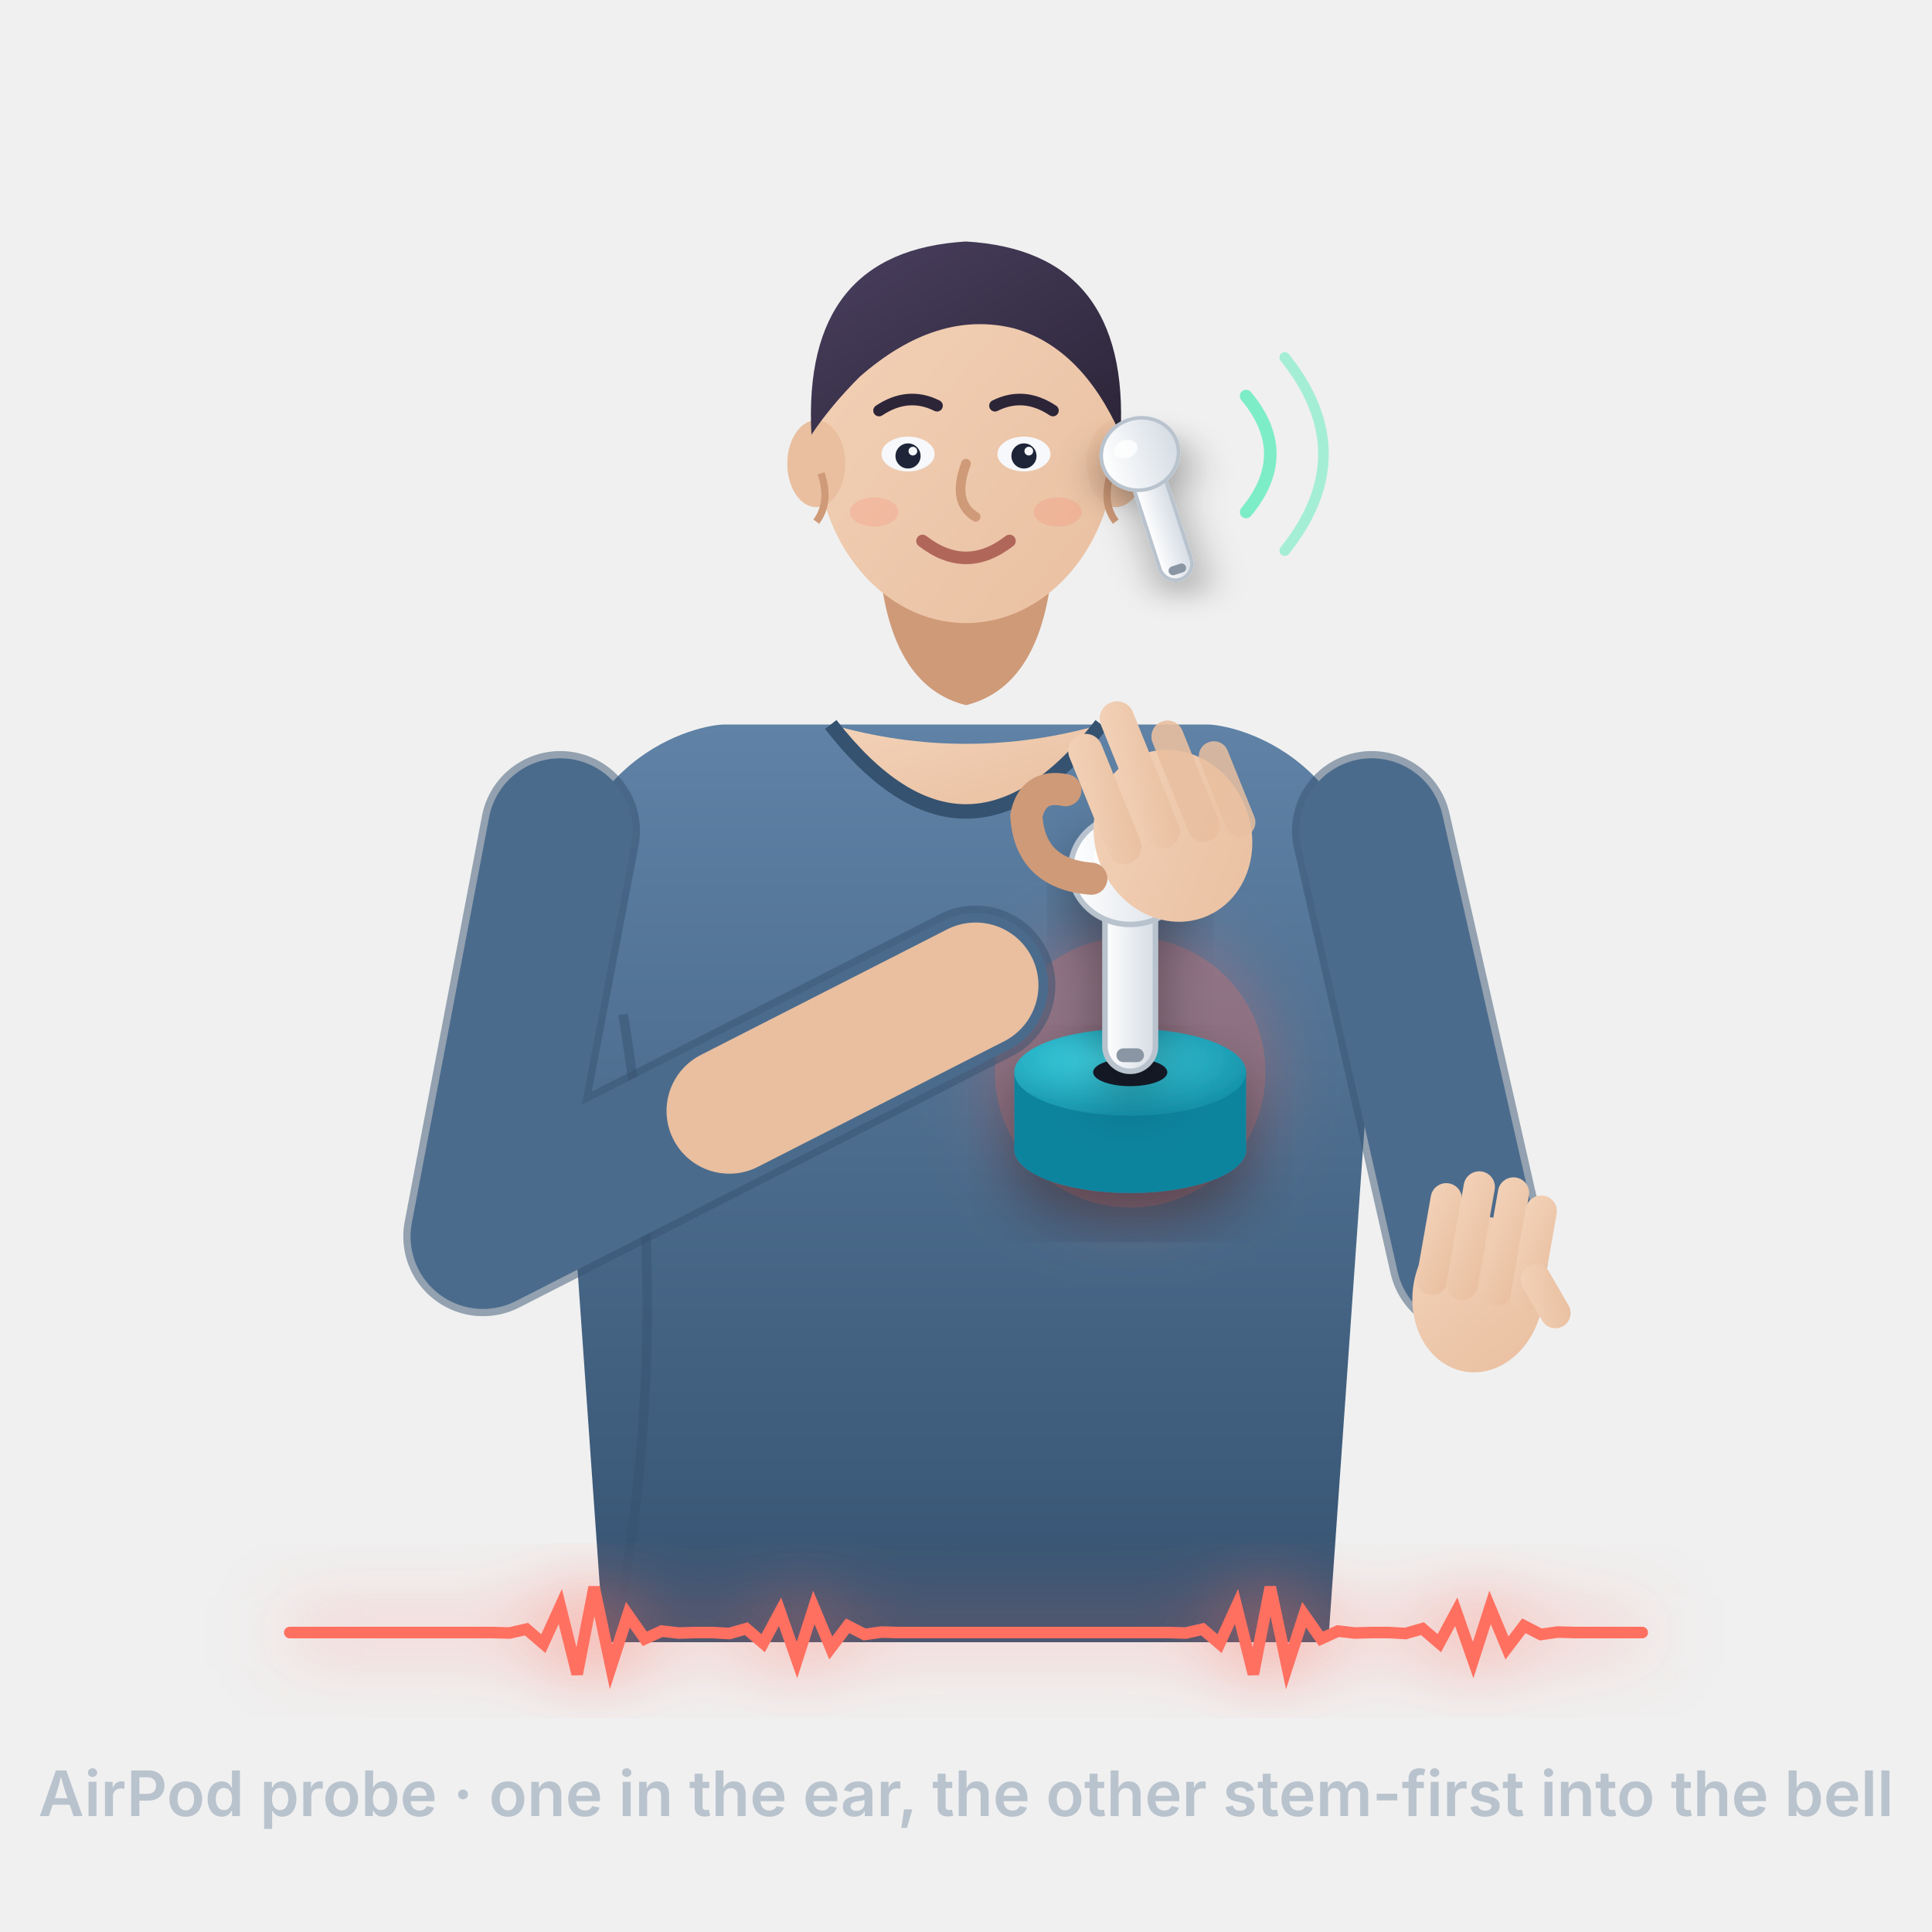
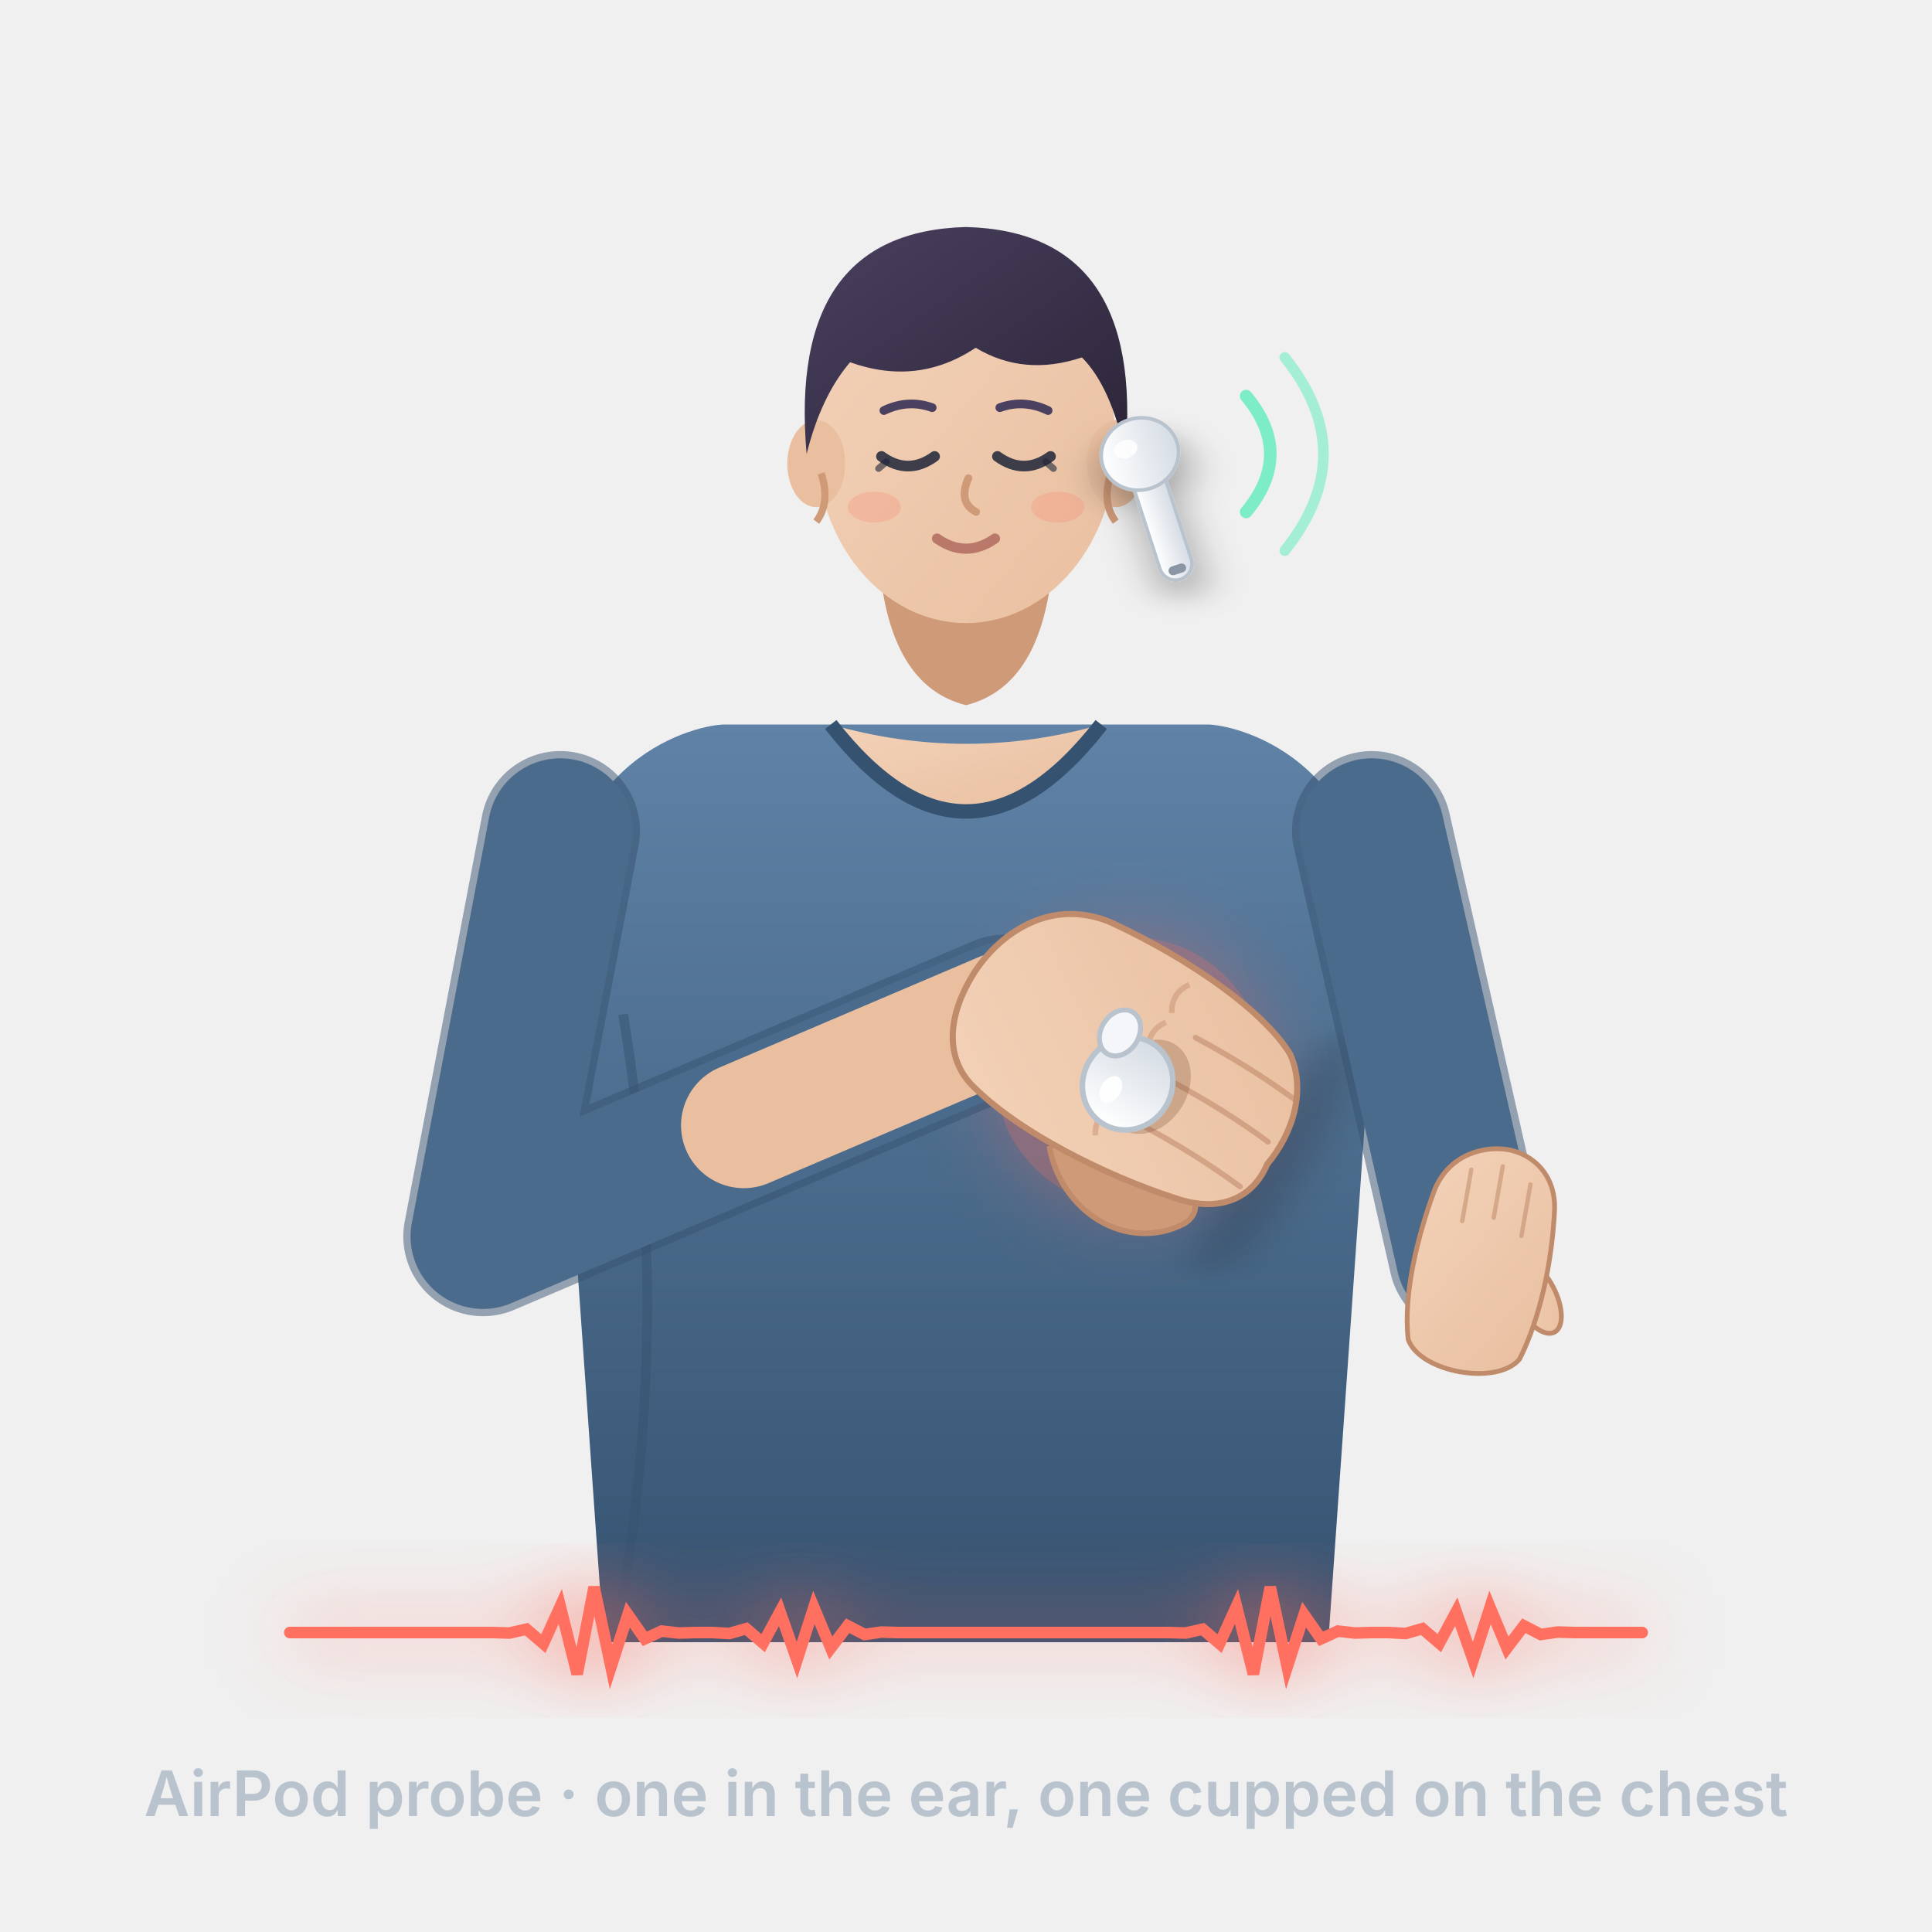
<svg xmlns="http://www.w3.org/2000/svg" viewBox="0 0 400 400" width="400" height="400">
  <defs>
    <filter id="glow" x="-50%" y="-50%" width="200%" height="200%">
      <feGaussianBlur stdDeviation="8" result="b" />
      <feMerge>
        <feMergeNode in="b" />
        <feMergeNode in="SourceGraphic" />
      </feMerge>
    </filter>
    <filter id="soft" x="-50%" y="-50%" width="200%" height="200%">
      <feGaussianBlur stdDeviation="3" />
    </filter>
    <filter id="shadow" x="-20%" y="-20%" width="140%" height="150%">
      <feDropShadow dx="0" dy="6" stdDeviation="6" flood-color="#000" flood-opacity="0.35" />
    </filter>
    <linearGradient id="skin" x1="0" y1="0" x2="1" y2="1">
      <stop offset="0" stop-color="#F3D2B8" />
      <stop offset="1" stop-color="#E9BFA0" />
    </linearGradient>
    <linearGradient id="skinSide" x1="0" y1="0" x2="1" y2="0">
      <stop offset="0" stop-color="#E9BFA0" />
      <stop offset="1" stop-color="#CF9A78" />
    </linearGradient>
    <linearGradient id="shirt" x1="0" y1="0" x2="0" y2="1">
      <stop offset="0" stop-color="#5F82A6" />
      <stop offset="1" stop-color="#355270" />
    </linearGradient>
    <linearGradient id="hair" x1="0" y1="0" x2="1" y2="1">
      <stop offset="0" stop-color="#4A4060" />
      <stop offset="1" stop-color="#2C2538" />
    </linearGradient>
    <linearGradient id="teal" x1="0" y1="0" x2="1" y2="1">
      <stop offset="0" stop-color="#40D6E6" />
      <stop offset="1" stop-color="#0D849E" />
    </linearGradient>
    <linearGradient id="coral" x1="0" y1="0" x2="1" y2="1">
      <stop offset="0" stop-color="#FF7061" />
      <stop offset="1" stop-color="#C7333D" />
    </linearGradient>
    <linearGradient id="screen" x1="0" y1="0" x2="0" y2="1">
      <stop offset="0" stop-color="#1B2B45" />
      <stop offset="1" stop-color="#0B1426" />
    </linearGradient>
    <linearGradient id="pod" x1="0" y1="0" x2="1" y2="0">
      <stop offset="0" stop-color="#FFFFFF" />
      <stop offset="1" stop-color="#D5DCE4" />
    </linearGradient>
    <radialGradient id="capTop" cx="0.4" cy="0.35" r="0.8">
      <stop offset="0" stop-color="#40D6E6" />
      <stop offset="1" stop-color="#0D849E" />
    </radialGradient>
  </defs>
  <path d="M115.0 198 C115.0 156 145.0 150 150 150 L250 150 C255.0 150 285.0 156 285.0 198 L275.0 340 L125.0 340 Z" fill="url(#shirt)" />
  <path d="M172 150 Q200 184 228 150 Q200 158 172 150 Z" fill="url(#skin)" />
  <path d="M172 150 Q200 186 228 150" stroke="#355270" stroke-width="3" fill="none" />
  <path d="M129.0 210 q10 60 0 120" stroke="#355270" stroke-width="2" fill="none" opacity="0.5" />
  <g transform="translate(200 92) scale(1.0)">
    <path d="M-18 24 Q-16 50 0 54 Q16 50 18 24 Z" fill="#CF9A78" />
    <ellipse cx="0" cy="0" rx="31" ry="37" fill="url(#skin)" />
    <ellipse cx="-31" cy="4" rx="6" ry="9" fill="#E9BFA0" />
    <ellipse cx="31" cy="4" rx="6" ry="9" fill="#E9BFA0" />
    <path d="M-30 6 q2 6 -1 10" stroke="#CF9A78" stroke-width="1.5" fill="none" />
    <path d="M30 6 q-2 6 1 10" stroke="#CF9A78" stroke-width="1.5" fill="none" />
-     <ellipse cx="-12" cy="2" rx="5.5" ry="3.6" fill="#F6F8FB" />
-     <circle cx="-12" cy="2.4" r="2.6" fill="#1E2538" />
-     <circle cx="-11" cy="1.4" r="0.9" fill="#F6F8FB" />
-     <ellipse cx="12" cy="2" rx="5.5" ry="3.6" fill="#F6F8FB" />
-     <circle cx="12" cy="2.4" r="2.6" fill="#1E2538" />
-     <circle cx="13" cy="1.4" r="0.9" fill="#F6F8FB" />
-     <path d="M-18 -7 q6 -4 12 -1" stroke="#2C2538" stroke-width="2.4" fill="none" stroke-linecap="round" />
-     <path d="M18 -7 q-6 -4 -12 -1" stroke="#2C2538" stroke-width="2.4" fill="none" stroke-linecap="round" />
-     <path d="M0 4 q-3 8 2 11" stroke="#CF9A78" stroke-width="2" fill="none" stroke-linecap="round" />
-     <path d="M-9 20 q9 7 18 0" stroke="#B0675A" stroke-width="2.6" fill="none" stroke-linecap="round" />
-     <ellipse cx="-19" cy="14" rx="5" ry="3" fill="#FF7061" opacity="0.18" />
-     <ellipse cx="19" cy="14" rx="5" ry="3" fill="#FF7061" opacity="0.18" />
-     <path d="M-32 -2 Q-34 -40 0 -42 Q34 -40 32 -2 Q24 -20 10 -24 Q-6 -28 -22 -14 Q-28 -8 -32 -2 Z" fill="url(#hair)" />
+     <path d="M-17.5 2.5 q5.5 4 11 0" stroke="#1E2538" stroke-width="2.2" fill="none" stroke-linecap="round" opacity="0.85" />
+     <path d="M-16.5 3.6 l-1.6 1.4" stroke="#1E2538" stroke-width="1.4" stroke-linecap="round" opacity="0.6" />
+     <path d="M6.5 2.5 q5.5 4 11 0" stroke="#1E2538" stroke-width="2.2" fill="none" stroke-linecap="round" opacity="0.85" />
+     <path d="M16.5 3.6 l1.6 1.4" stroke="#1E2538" stroke-width="1.4" stroke-linecap="round" opacity="0.6" />
+     <path d="M-17 -7 q5 -2.4 10 -0.6" stroke="#4A4060" stroke-width="1.8" fill="none" stroke-linecap="round" />
+     <path d="M17 -7 q-5 -2.4 -10 -0.6" stroke="#4A4060" stroke-width="1.8" fill="none" stroke-linecap="round" />
+     <path d="M0.5 7 q-2.2 5 1.6 7" stroke="#CF9A78" stroke-width="1.6" fill="none" stroke-linecap="round" />
+     <path d="M-6 19.5 q6 4.2 12 0" stroke="#B9786A" stroke-width="2.1" fill="none" stroke-linecap="round" />
+     <ellipse cx="-19" cy="13" rx="5.5" ry="3.2" fill="#FF7061" opacity="0.2" />
+     <ellipse cx="19" cy="13" rx="5.5" ry="3.2" fill="#FF7061" opacity="0.2" />
+     <path d="M-33 2 Q-37 -44 0 -45 Q37 -44 33 2 Q30 -12 24 -18 Q12 -14 2 -20 Q-10 -12 -24 -17 Q-30 -10 -33 2 Z" fill="url(#hair)" />
  </g>
  <circle cx="234" cy="222" r="28" fill="#FF7061" opacity="0.35" filter="url(#glow)" />
  <g transform="translate(236 94) rotate(-18) scale(0.62)" filter="url(#shadow)">
    <rect x="-5.5" y="4" width="11" height="40" rx="5.5" fill="url(#pod)" stroke="#B9C3CE" stroke-width="1.2" />
    <ellipse cx="0" cy="0" rx="13" ry="12" fill="url(#pod)" stroke="#B9C3CE" stroke-width="1.2" />
    <ellipse cx="-4" cy="-3" rx="4" ry="3" fill="#FFFFFF" opacity="0.8" />
    <rect x="-3" y="39" width="6" height="3" rx="1.5" fill="#8A96A3" />
  </g>
  <path d="M258 82 q10 12 0 24" stroke="#7DEDC7" stroke-width="2.6" fill="none" stroke-linecap="round" />
  <path d="M266 74 q16 20 0 40" stroke="#7DEDC7" stroke-width="2.2" fill="none" stroke-linecap="round" opacity="0.65" />
-   <g transform="translate(234 238)" filter="url(#shadow)">
-     <ellipse cx="0" cy="0" rx="24" ry="9" fill="#0D849E" />
-     <rect x="-24" y="-16" width="48" height="16" fill="#0D849E" />
-     <ellipse cx="0" cy="-16" rx="24" ry="9" fill="url(#capTop)" />
-     <ellipse cx="0" cy="-16" rx="7.68" ry="2.88" fill="#141A2B" />
-   </g>
-   <polyline points="116,172 100,256 202,204" stroke="#355270" stroke-width="33" fill="none" stroke-linecap="round" stroke-linejoin="round" opacity="0.5" />
-   <polyline points="116,172 100,256 202,204" stroke="#4B6B8C" stroke-width="30" fill="none" stroke-linecap="round" stroke-linejoin="round" />
-   <line x1="151.0" y1="230.0" x2="202" y2="204" stroke="#E9BFA0" stroke-width="26" stroke-linecap="round" />
-   <g transform="translate(234 180) rotate(0) scale(0.95)" filter="url(#shadow)">
-     <rect x="-5.5" y="4" width="11" height="40" rx="5.5" fill="url(#pod)" stroke="#B9C3CE" stroke-width="1.2" />
-     <ellipse cx="0" cy="0" rx="13" ry="12" fill="url(#pod)" stroke="#B9C3CE" stroke-width="1.2" />
-     <ellipse cx="-4" cy="-3" rx="4" ry="3" fill="#FFFFFF" opacity="0.8" />
-     <rect x="-3" y="39" width="6" height="3" rx="1.5" fill="#8A96A3" />
-   </g>
-   <g transform="translate(240 166) rotate(-22) scale(0.95)">
-     <ellipse cx="0" cy="8" rx="17" ry="19" fill="url(#skin)" />
-     <rect x="-14.5" y="-20" width="7.5" height="30" rx="3.7" fill="url(#skin)" />
-     <rect x="-5.5" y="-24" width="7.5" height="34" rx="3.7" fill="url(#skin)" />
-     <rect x="3.5" y="-16" width="7" height="28" rx="3.5" fill="#E9BFA0" opacity="0.9" />
-     <rect x="11.5" y="-8" width="6.5" height="22" rx="3.2" fill="#E9BFA0" opacity="0.85" />
-     <path d="M-20 10 q-12 -6 -8 -18 q4 -6 10 -2" stroke="#CF9A78" stroke-width="7" fill="none" stroke-linecap="round" />
+   <polyline points="116,172 100,256 208,210" stroke="#355270" stroke-width="33" fill="none" stroke-linecap="round" stroke-linejoin="round" opacity="0.5" />
+   <polyline points="116,172 100,256 208,210" stroke="#4B6B8C" stroke-width="30" fill="none" stroke-linecap="round" stroke-linejoin="round" />
+   <line x1="154.0" y1="233.0" x2="208" y2="210" stroke="#E9BFA0" stroke-width="26" stroke-linecap="round" />
+   <g transform="translate(232 218) rotate(-58) scale(1.15)">
+     <ellipse cx="0" cy="34" rx="26" ry="5" fill="#000" opacity="0.18" filter="url(#soft)" />
+     <path d="M-21 -2 C-30 6 -30 20 -20 26 C-16 28 -13 24 -14 18" fill="#CF9A78" stroke="#C08B6A" stroke-width="1" />
+     <path d="M-19 -20 C-22 -8 -20 10 -17 22 C-15 31 -9 34 -3 33 C4 34 12 32 16 26 C20 18 21 2 19 -14 C17 -26 6 -30 -2 -30 C-10 -30 -17 -27 -19 -20 Z" fill="url(#skin)" stroke="#C08B6A" stroke-width="1.1" />
+     <path d="M-9 10 C-8.5 18 -8.5 24 -9 31" stroke="#C08B6A" stroke-width="1" fill="none" stroke-linecap="round" opacity="0.6" />
+     <path d="M0.5 10 C1.0 18 1.0 24 0.5 31" stroke="#C08B6A" stroke-width="1" fill="none" stroke-linecap="round" opacity="0.6" />
+     <path d="M9.5 10 C10.0 18 10.0 24 9.5 31" stroke="#C08B6A" stroke-width="1" fill="none" stroke-linecap="round" opacity="0.6" />
+     <path d="M-15 4 q3 -2 6 0" stroke="#C08B6A" stroke-width="1" fill="none" opacity="0.45" />
+     <path d="M-6 4 q3 -2 6 0" stroke="#C08B6A" stroke-width="1" fill="none" opacity="0.45" />
+     <path d="M3 4 q3 -2 6 0" stroke="#C08B6A" stroke-width="1" fill="none" opacity="0.45" />
+     <path d="M11 4 q3 -2 6 0" stroke="#C08B6A" stroke-width="1" fill="none" opacity="0.45" />
+     <g transform="translate(-4 4)">
+       <ellipse cx="1.5" cy="3.5" rx="9" ry="7" fill="#7A4E36" opacity="0.28" />
+       <ellipse cx="0" cy="0" rx="8.5" ry="8" fill="url(#pod)" stroke="#B9C3CE" stroke-width="1" />
+       <ellipse cx="7" cy="-6" rx="4.4" ry="3.4" fill="#F4F6F9" stroke="#B9C3CE" stroke-width="0.9" />
+       <ellipse cx="-2.5" cy="-2" rx="2.6" ry="1.8" fill="#fff" opacity="0.9" />
+     </g>
  </g>
  <polyline points="284,172 304,260" stroke="#355270" stroke-width="33" fill="none" stroke-linecap="round" stroke-linejoin="round" opacity="0.5" />
  <polyline points="284,172 304,260" stroke="#4B6B8C" stroke-width="30" fill="none" stroke-linecap="round" stroke-linejoin="round" />
  <g transform="translate(306 268) rotate(10) scale(0.9)">
-     <ellipse cx="0" cy="0" rx="15" ry="18" fill="url(#skin)" />
-     <rect x="-14.6" y="-24" width="7.2" height="26" rx="3.6" fill="url(#skin)" />
-     <rect x="-7.6" y="-28" width="7.2" height="30" rx="3.6" fill="url(#skin)" />
-     <rect x="0.4" y="-28" width="7.2" height="30" rx="3.6" fill="url(#skin)" />
-     <rect x="7.4" y="-25" width="7.2" height="27" rx="3.6" fill="url(#skin)" />
-     <rect x="12" y="-10" width="7" height="16" rx="3.5" fill="url(#skin)" transform="rotate(-40 15 -2)" />
+     <ellipse cx="13" cy="-2" rx="4.6" ry="9.5" fill="url(#skin)" stroke="#C08B6A" stroke-width="1.1" transform="rotate(-38 13 -2)" />
+     <path d="M-14 13 C-17 3 -16 -11 -14 -22 C-12 -31 -4 -34 1 -34 C7 -34 13 -30 14 -22 C15.5 -10 15 3 12 13 C8 20 -10 20 -14 13 Z" fill="url(#skin)" stroke="#C08B6A" stroke-width="1.1" />
+     <path d="M-6.5 -28 L-6.5 -16" stroke="#C08B6A" stroke-width="1" stroke-linecap="round" opacity="0.55" />
+     <path d="M0.5 -30 L0.5 -18" stroke="#C08B6A" stroke-width="1" stroke-linecap="round" opacity="0.55" />
+     <path d="M7.5 -27 L7.5 -15" stroke="#C08B6A" stroke-width="1" stroke-linecap="round" opacity="0.55" />
  </g>
  <polyline points="60.0,338.0 63.5,338.0 67.0,338.0 70.5,338.0 74.0,338.0 77.5,338.0 81.0,338.0 84.5,338.0 88.0,338.0 91.5,338.0 95.0,338.0 98.5,338.0 102.0,338.0 105.5,338.1 109.0,337.3 112.5,340.3 116.0,332.6 119.5,346.6 123.0,328.6 126.5,345.1 130.0,334.3 133.5,339.3 137.0,337.7 140.5,338.1 144.0,338.0 147.5,338.0 151.0,338.2 154.5,337.2 158.0,340.2 161.5,333.7 165.0,343.7 168.5,332.8 172.0,341.2 175.5,336.6 179.0,338.4 182.5,337.9 186.0,338.0 189.5,338.0 193.0,338.0 196.5,338.0 200.0,338.0 203.5,338.0 207.0,338.0 210.5,338.0 214.0,338.0 217.5,338.0 221.0,338.0 224.5,338.0 228.0,338.0 231.5,338.0 235.0,338.0 238.5,338.0 242.0,338.0 245.5,338.1 249.0,337.3 252.5,340.3 256.0,332.6 259.5,346.6 263.0,328.6 266.5,345.1 270.0,334.3 273.5,339.3 277.0,337.7 280.5,338.1 284.0,338.0 287.5,338.0 291.0,338.2 294.5,337.2 298.0,340.2 301.5,333.7 305.0,343.7 308.5,332.8 312.0,341.2 315.5,336.6 319.0,338.4 322.5,337.9 326.0,338.0 329.5,338.0 333.0,338.0 336.5,338.0 340.0,338.0" stroke="#FF7061" stroke-width="2.4" fill="none" stroke-linecap="round" filter="url(#glow)" />
-   <text x="200" y="376" fill="#B9C3CE" font-family="-apple-system, Inter, Helvetica, Arial, sans-serif" font-size="13" font-weight="600" text-anchor="middle">AirPod probe · one in the ear, the other stem-first into the bell</text>
+   <text x="200" y="376" fill="#B9C3CE" font-family="-apple-system, Inter, Helvetica, Arial, sans-serif" font-size="13" font-weight="600" text-anchor="middle">AirPod probe · one in the ear, one cupped on the chest</text>
</svg>
